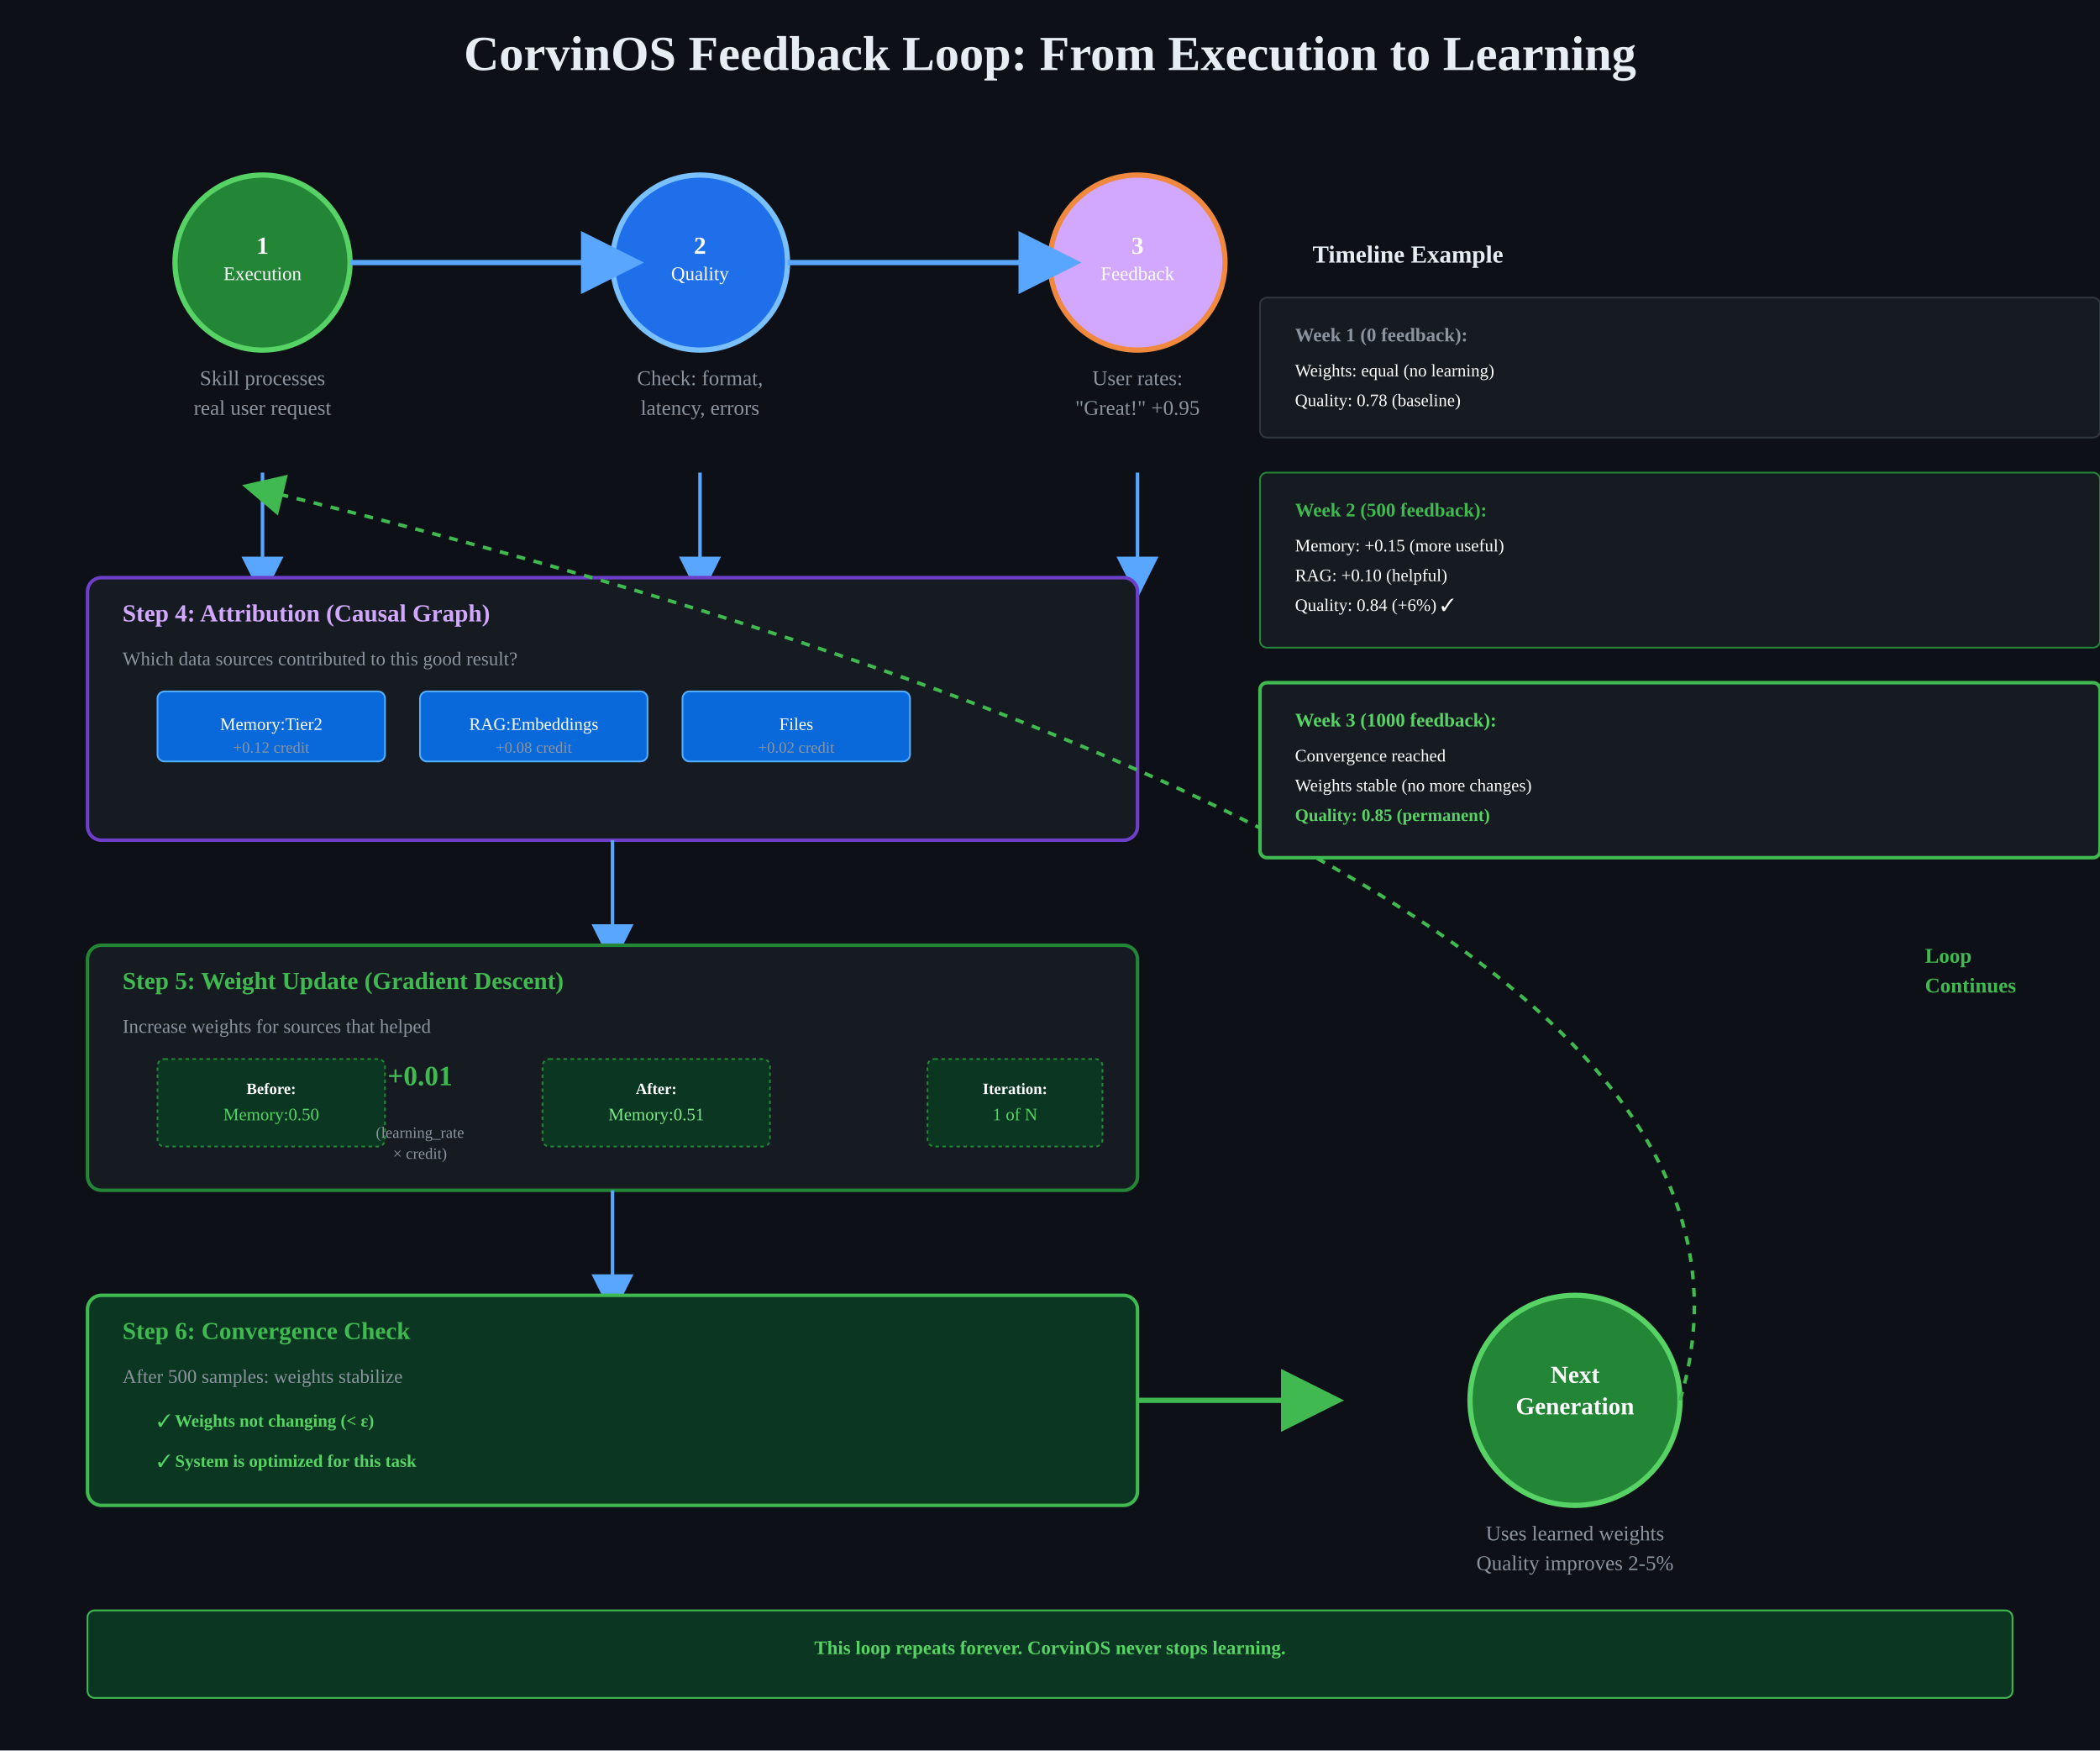
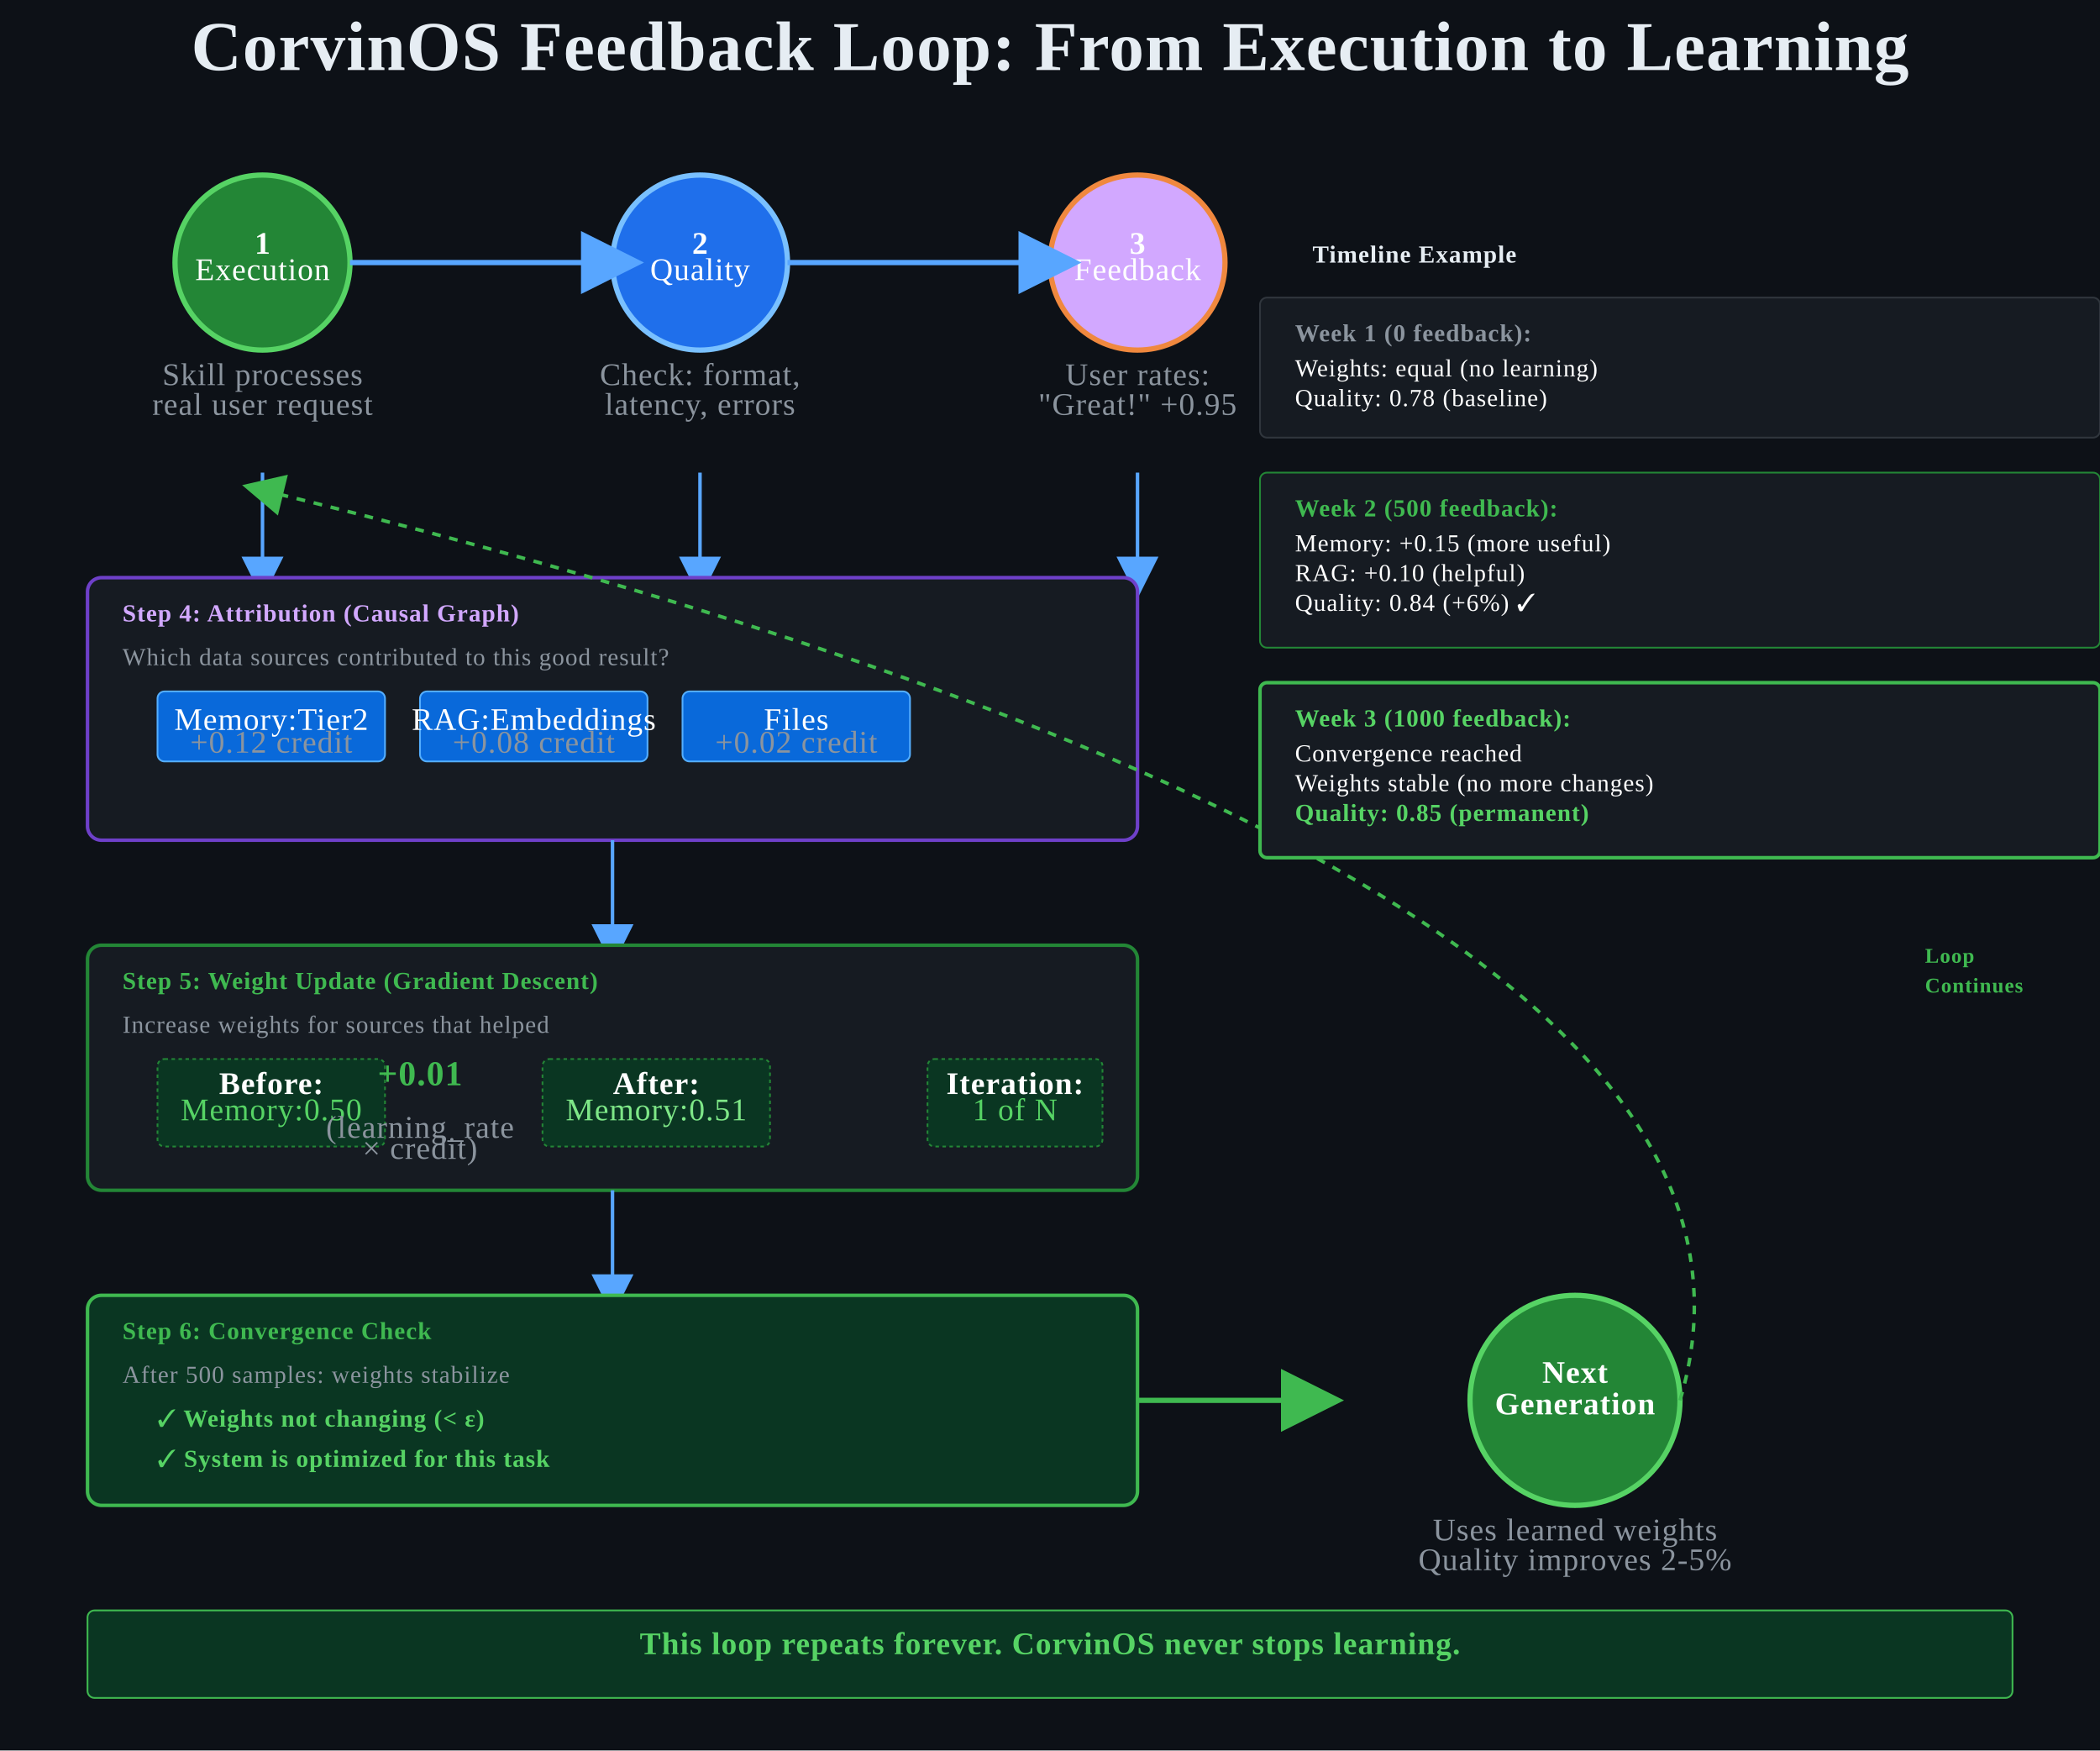
<svg xmlns="http://www.w3.org/2000/svg" viewBox="0 0 1200 1000">
  <rect width="1200" height="1000" fill="#0d1117" />
-   <text x="600" y="40" font-size="28" font-weight="bold" fill="#e6edf3" text-anchor="middle">
+   <text x="600" y="40" font-size="40" font-weight="bold" fill="#e6edf3" text-anchor="middle" letter-spacing="0.5">
    CorvinOS Feedback Loop: From Execution to Learning
  </text>
  <defs>
    <marker id="arrowCircle" markerWidth="12" markerHeight="12" refX="6" refY="6" orient="auto">
      <polygon points="0,0 12,6 0,12" fill="#58a6ff" />
    </marker>
    <marker id="arrowSuccess" markerWidth="12" markerHeight="12" refX="6" refY="6" orient="auto">
      <polygon points="0,0 12,6 0,12" fill="#3fb950" />
    </marker>
  </defs>
  <g id="step1">
    <circle cx="150" cy="150" r="50" fill="#238636" stroke="#56d364" stroke-width="3" />
-     <text x="150" y="145" font-size="14" font-weight="bold" fill="#ffffff" text-anchor="middle">1</text>
-     <text x="150" y="160" font-size="11" fill="#ffffff" text-anchor="middle">Execution</text>
+     <text x="150" y="145" font-size="18" font-weight="bold" fill="#ffffff" text-anchor="middle" letter-spacing="0.5">1</text>
+     <text x="150" y="160" font-size="18" fill="#ffffff" text-anchor="middle" letter-spacing="0.5">Execution</text>
  </g>
-   <text x="150" y="220" font-size="12" fill="#8b949e" text-anchor="middle">Skill processes</text>
-   <text x="150" y="237" font-size="12" fill="#8b949e" text-anchor="middle">real user request</text>
+   <text x="150" y="220" font-size="18" fill="#8b949e" text-anchor="middle" letter-spacing="0.5">Skill processes</text>
+   <text x="150" y="237" font-size="18" fill="#8b949e" text-anchor="middle" letter-spacing="0.5">real user request</text>
  <g id="step2">
    <circle cx="400" cy="150" r="50" fill="#1f6feb" stroke="#79c0ff" stroke-width="3" />
-     <text x="400" y="145" font-size="14" font-weight="bold" fill="#ffffff" text-anchor="middle">2</text>
-     <text x="400" y="160" font-size="11" fill="#ffffff" text-anchor="middle">Quality</text>
+     <text x="400" y="145" font-size="18" font-weight="bold" fill="#ffffff" text-anchor="middle" letter-spacing="0.5">2</text>
+     <text x="400" y="160" font-size="18" fill="#ffffff" text-anchor="middle" letter-spacing="0.5">Quality</text>
  </g>
  <line x1="200" y1="150" x2="350" y2="150" stroke="#58a6ff" stroke-width="3" marker-end="url(#arrowCircle)" />
-   <text x="400" y="220" font-size="12" fill="#8b949e" text-anchor="middle">Check: format,</text>
-   <text x="400" y="237" font-size="12" fill="#8b949e" text-anchor="middle">latency, errors</text>
+   <text x="400" y="220" font-size="18" fill="#8b949e" text-anchor="middle" letter-spacing="0.5">Check: format,</text>
+   <text x="400" y="237" font-size="18" fill="#8b949e" text-anchor="middle" letter-spacing="0.5">latency, errors</text>
  <g id="step3">
    <circle cx="650" cy="150" r="50" fill="#d2a8ff" stroke="#f0883e" stroke-width="3" />
-     <text x="650" y="145" font-size="14" font-weight="bold" fill="#ffffff" text-anchor="middle">3</text>
-     <text x="650" y="160" font-size="11" fill="#ffffff" text-anchor="middle">Feedback</text>
+     <text x="650" y="145" font-size="18" font-weight="bold" fill="#ffffff" text-anchor="middle" letter-spacing="0.5">3</text>
+     <text x="650" y="160" font-size="18" fill="#ffffff" text-anchor="middle" letter-spacing="0.5">Feedback</text>
  </g>
  <line x1="450" y1="150" x2="600" y2="150" stroke="#58a6ff" stroke-width="3" marker-end="url(#arrowCircle)" />
-   <text x="650" y="220" font-size="12" fill="#8b949e" text-anchor="middle">User rates:</text>
-   <text x="650" y="237" font-size="12" fill="#8b949e" text-anchor="middle">"Great!"  +0.95</text>
+   <text x="650" y="220" font-size="18" fill="#8b949e" text-anchor="middle" letter-spacing="0.5">User rates:</text>
+   <text x="650" y="237" font-size="18" fill="#8b949e" text-anchor="middle" letter-spacing="0.5">"Great!"  +0.95</text>
  <line x1="150" y1="270" x2="150" y2="330" stroke="#58a6ff" stroke-width="2" marker-end="url(#arrowCircle)" />
  <line x1="400" y1="270" x2="400" y2="330" stroke="#58a6ff" stroke-width="2" marker-end="url(#arrowCircle)" />
  <line x1="650" y1="270" x2="650" y2="330" stroke="#58a6ff" stroke-width="2" marker-end="url(#arrowCircle)" />
  <g id="step4">
    <rect x="50" y="330" width="600" height="150" rx="8" fill="#161b22" stroke="#6e40c9" stroke-width="2" />
-     <text x="70" y="355" font-size="14" font-weight="bold" fill="#d2a8ff">Step 4: Attribution (Causal Graph)</text>
-     <text x="70" y="380" font-size="11" fill="#8b949e">Which data sources contributed to this good result?</text>
+     <text x="70" y="355" font-size="14" font-weight="bold" fill="#d2a8ff" letter-spacing="0.5">Step 4: Attribution (Causal Graph)</text>
+     <text x="70" y="380" font-size="14" fill="#8b949e" letter-spacing="0.5">Which data sources contributed to this good result?</text>
    <rect x="90" y="395" width="130" height="40" rx="4" fill="#0969da" stroke="#54aeff" stroke-width="1" />
-     <text x="155" y="417" font-size="10" fill="#ffffff" text-anchor="middle">Memory:Tier2</text>
-     <text x="155" y="430" font-size="9" fill="#8b949e" text-anchor="middle">+0.12 credit</text>
+     <text x="155" y="417" font-size="18" fill="#ffffff" text-anchor="middle" letter-spacing="0.5">Memory:Tier2</text>
+     <text x="155" y="430" font-size="18" fill="#8b949e" text-anchor="middle" letter-spacing="0.5">+0.12 credit</text>
    <rect x="240" y="395" width="130" height="40" rx="4" fill="#0969da" stroke="#54aeff" stroke-width="1" />
-     <text x="305" y="417" font-size="10" fill="#ffffff" text-anchor="middle">RAG:Embeddings</text>
-     <text x="305" y="430" font-size="9" fill="#8b949e" text-anchor="middle">+0.08 credit</text>
+     <text x="305" y="417" font-size="18" fill="#ffffff" text-anchor="middle" letter-spacing="0.5">RAG:Embeddings</text>
+     <text x="305" y="430" font-size="18" fill="#8b949e" text-anchor="middle" letter-spacing="0.5">+0.08 credit</text>
    <rect x="390" y="395" width="130" height="40" rx="4" fill="#0969da" stroke="#54aeff" stroke-width="1" />
-     <text x="455" y="417" font-size="10" fill="#ffffff" text-anchor="middle">Files</text>
-     <text x="455" y="430" font-size="9" fill="#8b949e" text-anchor="middle">+0.02 credit</text>
+     <text x="455" y="417" font-size="18" fill="#ffffff" text-anchor="middle" letter-spacing="0.5">Files</text>
+     <text x="455" y="430" font-size="18" fill="#8b949e" text-anchor="middle" letter-spacing="0.5">+0.02 credit</text>
  </g>
  <line x1="350" y1="480" x2="350" y2="540" stroke="#58a6ff" stroke-width="2" marker-end="url(#arrowCircle)" />
  <g id="step5">
    <rect x="50" y="540" width="600" height="140" rx="8" fill="#161b22" stroke="#238636" stroke-width="2" />
-     <text x="70" y="565" font-size="14" font-weight="bold" fill="#3fb950">Step 5: Weight Update (Gradient Descent)</text>
-     <text x="70" y="590" font-size="11" fill="#8b949e">Increase weights for sources that helped</text>
+     <text x="70" y="565" font-size="14" font-weight="bold" fill="#3fb950" letter-spacing="0.5">Step 5: Weight Update (Gradient Descent)</text>
+     <text x="70" y="590" font-size="14" fill="#8b949e" letter-spacing="0.5">Increase weights for sources that helped</text>
    <rect x="90" y="605" width="130" height="50" rx="4" fill="#0a3622" stroke="#238636" stroke-width="1" stroke-dasharray="2,2" />
-     <text x="155" y="625" font-size="9" fill="#ffffff" text-anchor="middle" font-weight="bold">Before:</text>
-     <text x="155" y="640" font-size="10" fill="#56d364" text-anchor="middle">Memory:0.50</text>
-     <text x="240" y="620" font-size="16" fill="#3fb950" text-anchor="middle" font-weight="bold">+0.01</text>
-     <text x="240" y="650" font-size="9" fill="#8b949e" text-anchor="middle">(learning_rate</text>
-     <text x="240" y="662" font-size="9" fill="#8b949e" text-anchor="middle">× credit)</text>
+     <text x="155" y="625" font-size="18" fill="#ffffff" text-anchor="middle" font-weight="bold" letter-spacing="0.5">Before:</text>
+     <text x="155" y="640" font-size="18" fill="#56d364" text-anchor="middle" letter-spacing="0.5">Memory:0.50</text>
+     <text x="240" y="620" font-size="20" fill="#3fb950" text-anchor="middle" font-weight="bold" letter-spacing="0.5">+0.01</text>
+     <text x="240" y="650" font-size="18" fill="#8b949e" text-anchor="middle" letter-spacing="0.5">(learning_rate</text>
+     <text x="240" y="662" font-size="18" fill="#8b949e" text-anchor="middle" letter-spacing="0.5">× credit)</text>
    <rect x="310" y="605" width="130" height="50" rx="4" fill="#0a3622" stroke="#238636" stroke-width="1" stroke-dasharray="2,2" />
-     <text x="375" y="625" font-size="9" fill="#ffffff" text-anchor="middle" font-weight="bold">After:</text>
-     <text x="375" y="640" font-size="10" fill="#7ee787" text-anchor="middle">Memory:0.51</text>
+     <text x="375" y="625" font-size="18" fill="#ffffff" text-anchor="middle" font-weight="bold" letter-spacing="0.5">After:</text>
+     <text x="375" y="640" font-size="18" fill="#7ee787" text-anchor="middle" letter-spacing="0.5">Memory:0.51</text>
    <rect x="530" y="605" width="100" height="50" rx="4" fill="#0a3622" stroke="#238636" stroke-width="1" stroke-dasharray="2,2" />
-     <text x="580" y="625" font-size="9" fill="#ffffff" text-anchor="middle" font-weight="bold">Iteration:</text>
-     <text x="580" y="640" font-size="10" fill="#56d364" text-anchor="middle">1 of N</text>
+     <text x="580" y="625" font-size="18" fill="#ffffff" text-anchor="middle" font-weight="bold" letter-spacing="0.5">Iteration:</text>
+     <text x="580" y="640" font-size="18" fill="#56d364" text-anchor="middle" letter-spacing="0.5">1 of N</text>
  </g>
  <line x1="350" y1="680" x2="350" y2="740" stroke="#58a6ff" stroke-width="2" marker-end="url(#arrowCircle)" />
  <g id="step6">
    <rect x="50" y="740" width="600" height="120" rx="8" fill="#0a3622" stroke="#3fb950" stroke-width="2" />
-     <text x="70" y="765" font-size="14" font-weight="bold" fill="#3fb950">Step 6: Convergence Check</text>
-     <text x="70" y="790" font-size="11" fill="#8b949e">After 500 samples: weights stabilize</text>
-     <text x="90" y="815" font-size="10" fill="#56d364" font-weight="bold">✓ Weights not changing (&lt; ε)</text>
-     <text x="90" y="838" font-size="10" fill="#56d364" font-weight="bold">✓ System is optimized for this task</text>
+     <text x="70" y="765" font-size="14" font-weight="bold" fill="#3fb950" letter-spacing="0.5">Step 6: Convergence Check</text>
+     <text x="70" y="790" font-size="14" fill="#8b949e" letter-spacing="0.5">After 500 samples: weights stabilize</text>
+     <text x="90" y="815" font-size="14" fill="#56d364" font-weight="bold" letter-spacing="0.5">✓ Weights not changing (&lt; ε)</text>
+     <text x="90" y="838" font-size="14" fill="#56d364" font-weight="bold" letter-spacing="0.5">✓ System is optimized for this task</text>
  </g>
  <line x1="650" y1="800" x2="750" y2="800" stroke="#3fb950" stroke-width="3" marker-end="url(#arrowSuccess)" />
  <g id="step7">
    <circle cx="900" cy="800" r="60" fill="#238636" stroke="#56d364" stroke-width="3" />
-     <text x="900" y="790" font-size="14" font-weight="bold" fill="#ffffff" text-anchor="middle">Next</text>
-     <text x="900" y="808" font-size="14" font-weight="bold" fill="#ffffff" text-anchor="middle">Generation</text>
+     <text x="900" y="790" font-size="18" font-weight="bold" fill="#ffffff" text-anchor="middle" letter-spacing="0.5">Next</text>
+     <text x="900" y="808" font-size="18" font-weight="bold" fill="#ffffff" text-anchor="middle" letter-spacing="0.5">Generation</text>
  </g>
-   <text x="900" y="880" font-size="12" fill="#8b949e" text-anchor="middle">Uses learned weights</text>
-   <text x="900" y="897" font-size="12" fill="#8b949e" text-anchor="middle">Quality improves 2-5%</text>
+   <text x="900" y="880" font-size="18" fill="#8b949e" text-anchor="middle" letter-spacing="0.5">Uses learned weights</text>
+   <text x="900" y="897" font-size="18" fill="#8b949e" text-anchor="middle" letter-spacing="0.5">Quality improves 2-5%</text>
  <path d="M 960 800 Q 1050 500 150 280" stroke="#3fb950" stroke-width="2" fill="none" stroke-dasharray="5,5" marker-end="url(#arrowSuccess)" />
-   <text x="1100" y="550" font-size="12" fill="#3fb950" font-weight="bold">Loop</text>
-   <text x="1100" y="567" font-size="12" fill="#3fb950" font-weight="bold">Continues</text>
+   <text x="1100" y="550" font-size="12" fill="#3fb950" font-weight="bold" letter-spacing="0.5">Loop</text>
+   <text x="1100" y="567" font-size="12" fill="#3fb950" font-weight="bold" letter-spacing="0.5">Continues</text>
  <g id="timeline">
-     <text x="750" y="150" font-size="14" font-weight="bold" fill="#e6edf3">Timeline Example</text>
+     <text x="750" y="150" font-size="14" font-weight="bold" fill="#e6edf3" letter-spacing="0.5">Timeline Example</text>
    <rect x="720" y="170" width="480" height="80" rx="4" fill="#161b22" stroke="#30363d" stroke-width="1" />
-     <text x="740" y="195" font-size="11" font-weight="bold" fill="#8b949e">Week 1 (0 feedback):</text>
-     <text x="740" y="215" font-size="10" fill="#ffffff">Weights: equal (no learning)</text>
-     <text x="740" y="232" font-size="10" fill="#ffffff">Quality: 0.78 (baseline)</text>
+     <text x="740" y="195" font-size="14" font-weight="bold" fill="#8b949e" letter-spacing="0.5">Week 1 (0 feedback):</text>
+     <text x="740" y="215" font-size="14" fill="#ffffff" letter-spacing="0.5">Weights: equal (no learning)</text>
+     <text x="740" y="232" font-size="14" fill="#ffffff" letter-spacing="0.5">Quality: 0.78 (baseline)</text>
    <rect x="720" y="270" width="480" height="100" rx="4" fill="#161b22" stroke="#238636" stroke-width="1" />
-     <text x="740" y="295" font-size="11" font-weight="bold" fill="#3fb950">Week 2 (500 feedback):</text>
-     <text x="740" y="315" font-size="10" fill="#ffffff">Memory: +0.15 (more useful)</text>
-     <text x="740" y="332" font-size="10" fill="#ffffff">RAG: +0.10 (helpful)</text>
-     <text x="740" y="349" font-size="10" fill="#ffffff">Quality: 0.84 (+6%) ✓</text>
+     <text x="740" y="295" font-size="14" font-weight="bold" fill="#3fb950" letter-spacing="0.5">Week 2 (500 feedback):</text>
+     <text x="740" y="315" font-size="14" fill="#ffffff" letter-spacing="0.5">Memory: +0.15 (more useful)</text>
+     <text x="740" y="332" font-size="14" fill="#ffffff" letter-spacing="0.5">RAG: +0.10 (helpful)</text>
+     <text x="740" y="349" font-size="14" fill="#ffffff" letter-spacing="0.5">Quality: 0.84 (+6%) ✓</text>
    <rect x="720" y="390" width="480" height="100" rx="4" fill="#161b22" stroke="#3fb950" stroke-width="2" />
-     <text x="740" y="415" font-size="11" font-weight="bold" fill="#56d364">Week 3 (1000 feedback):</text>
-     <text x="740" y="435" font-size="10" fill="#ffffff">Convergence reached</text>
-     <text x="740" y="452" font-size="10" fill="#ffffff">Weights stable (no more changes)</text>
-     <text x="740" y="469" font-size="10" fill="#56d364" font-weight="bold">Quality: 0.85 (permanent)</text>
+     <text x="740" y="415" font-size="14" font-weight="bold" fill="#56d364" letter-spacing="0.5">Week 3 (1000 feedback):</text>
+     <text x="740" y="435" font-size="14" fill="#ffffff" letter-spacing="0.5">Convergence reached</text>
+     <text x="740" y="452" font-size="14" fill="#ffffff" letter-spacing="0.5">Weights stable (no more changes)</text>
+     <text x="740" y="469" font-size="14" fill="#56d364" font-weight="bold" letter-spacing="0.5">Quality: 0.85 (permanent)</text>
  </g>
  <rect x="50" y="920" width="1100" height="50" rx="4" fill="#0a3622" stroke="#3fb950" stroke-width="1" />
-   <text x="600" y="945" font-size="11" fill="#56d364" text-anchor="middle" font-weight="bold">
+   <text x="600" y="945" font-size="18" fill="#56d364" text-anchor="middle" font-weight="bold" letter-spacing="0.5">
    This loop repeats forever. CorvinOS never stops learning.
  </text>
</svg>
